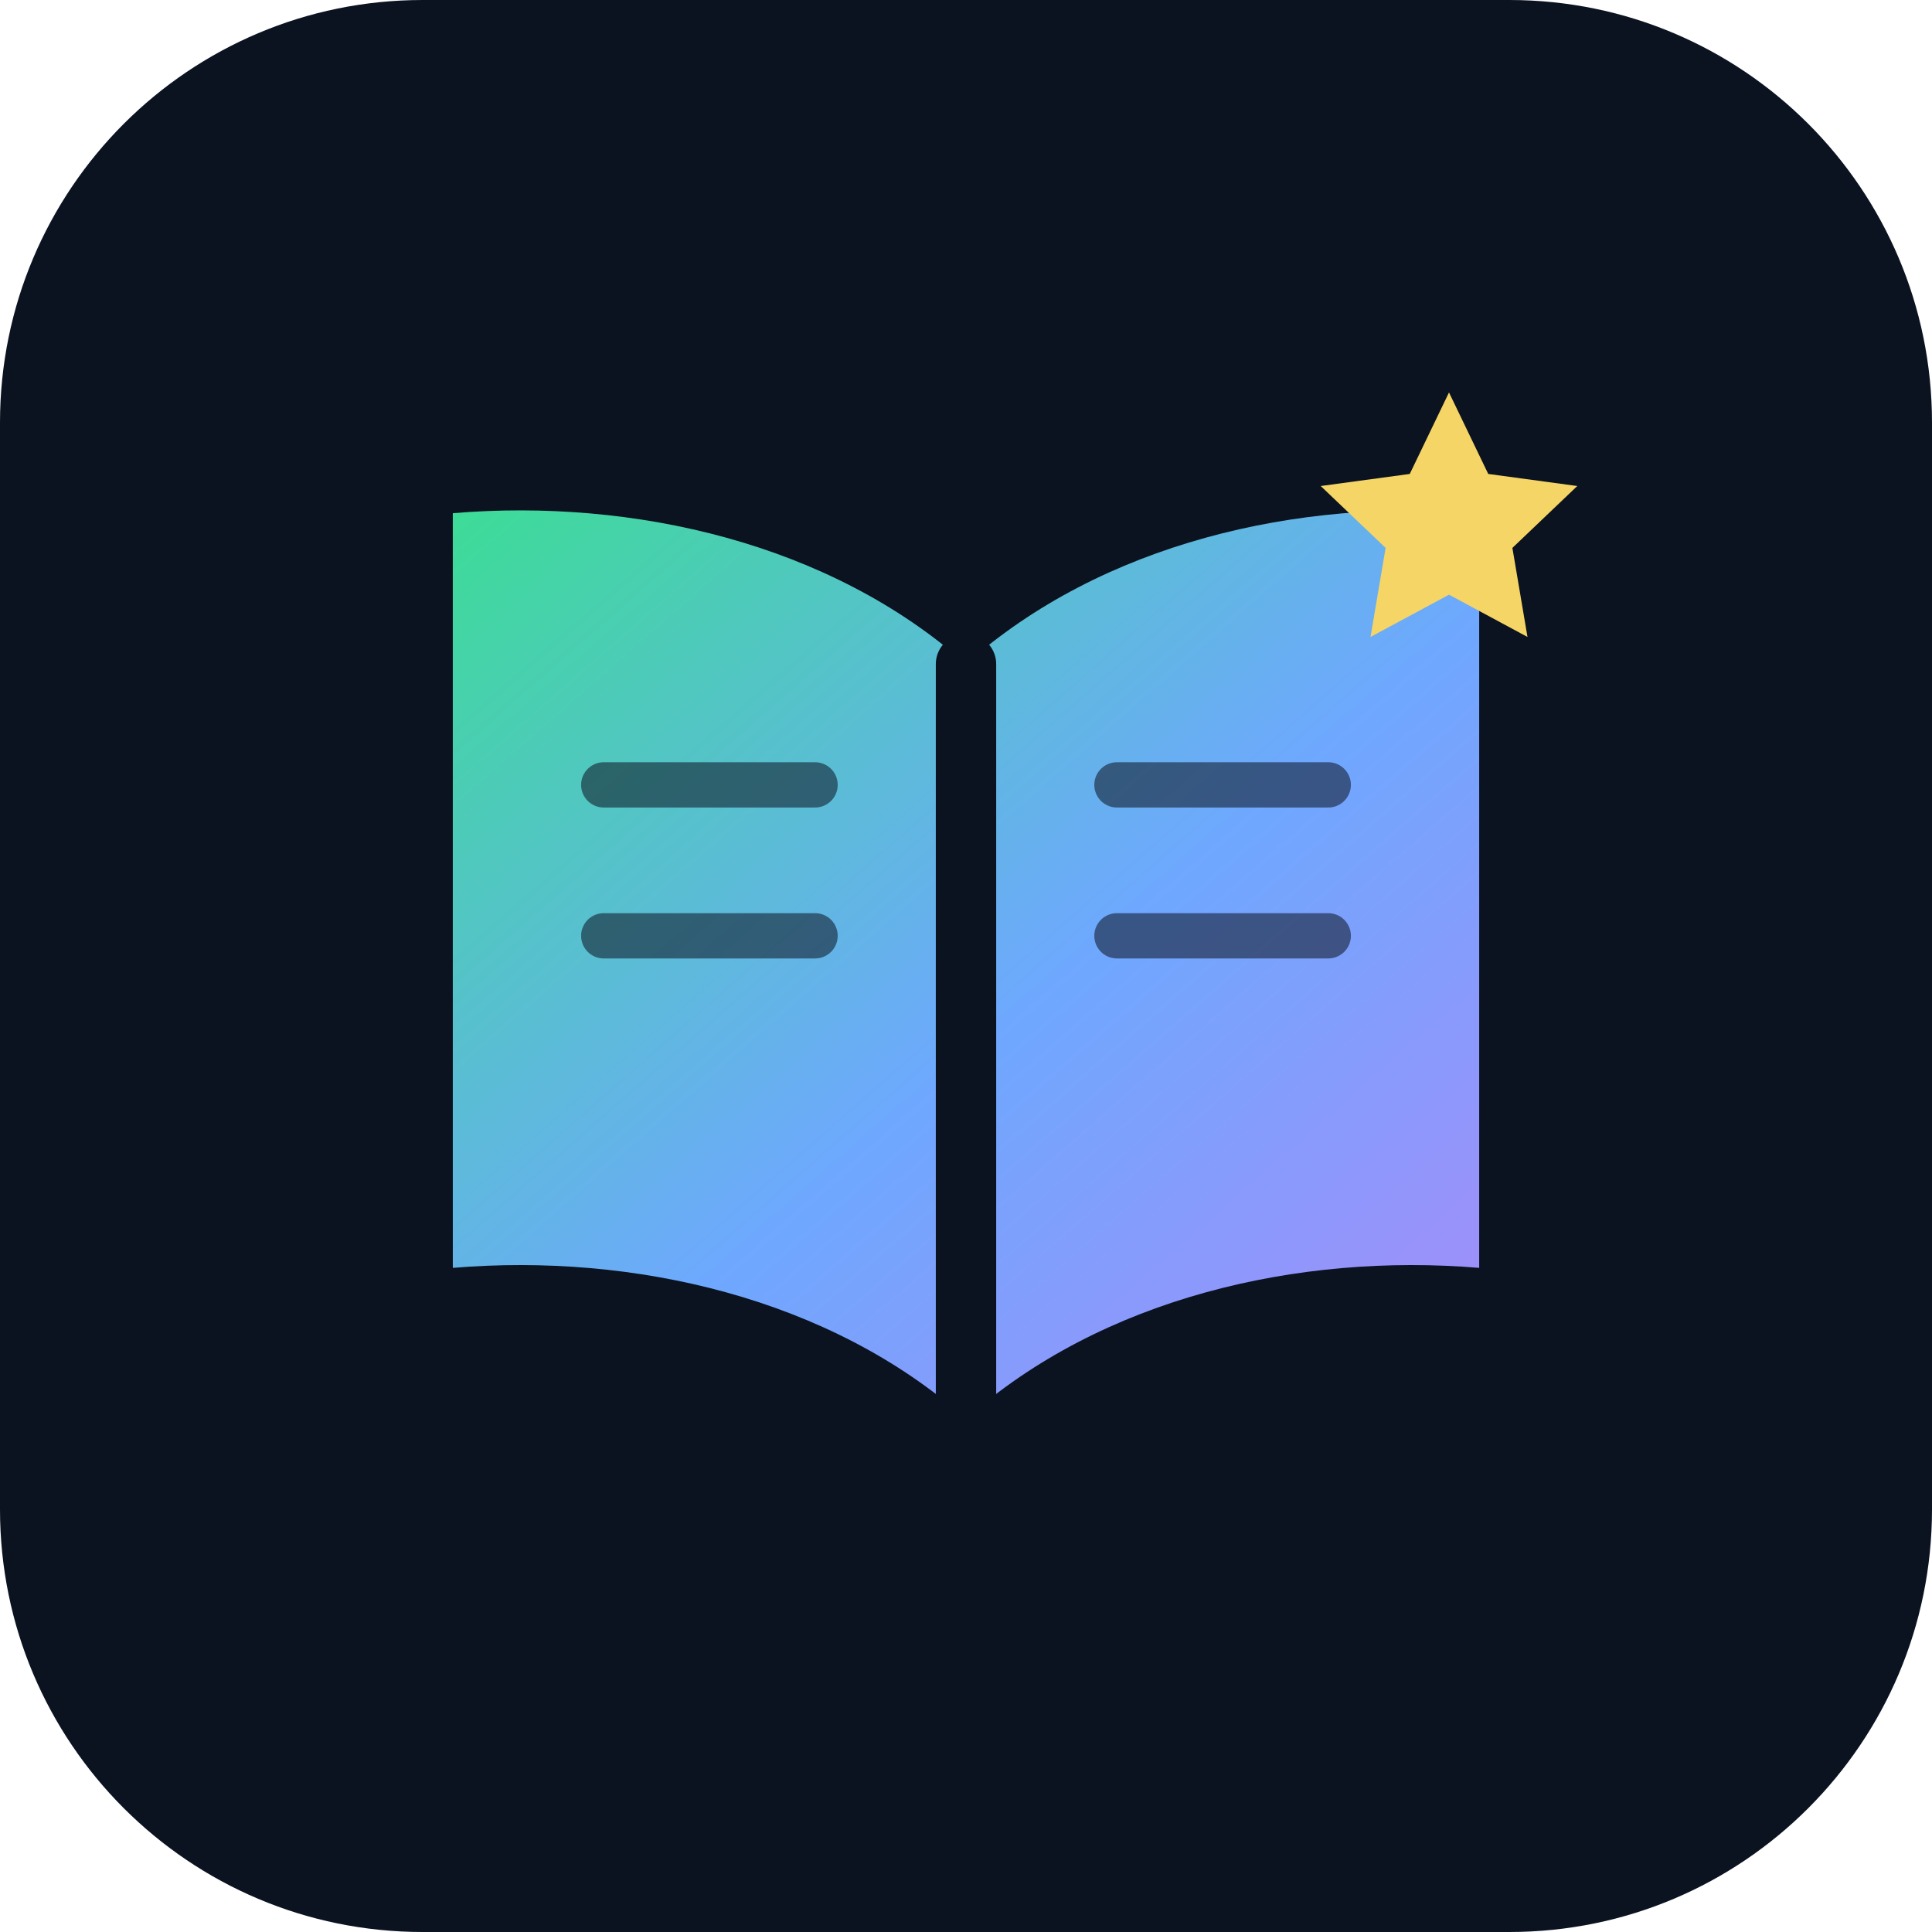
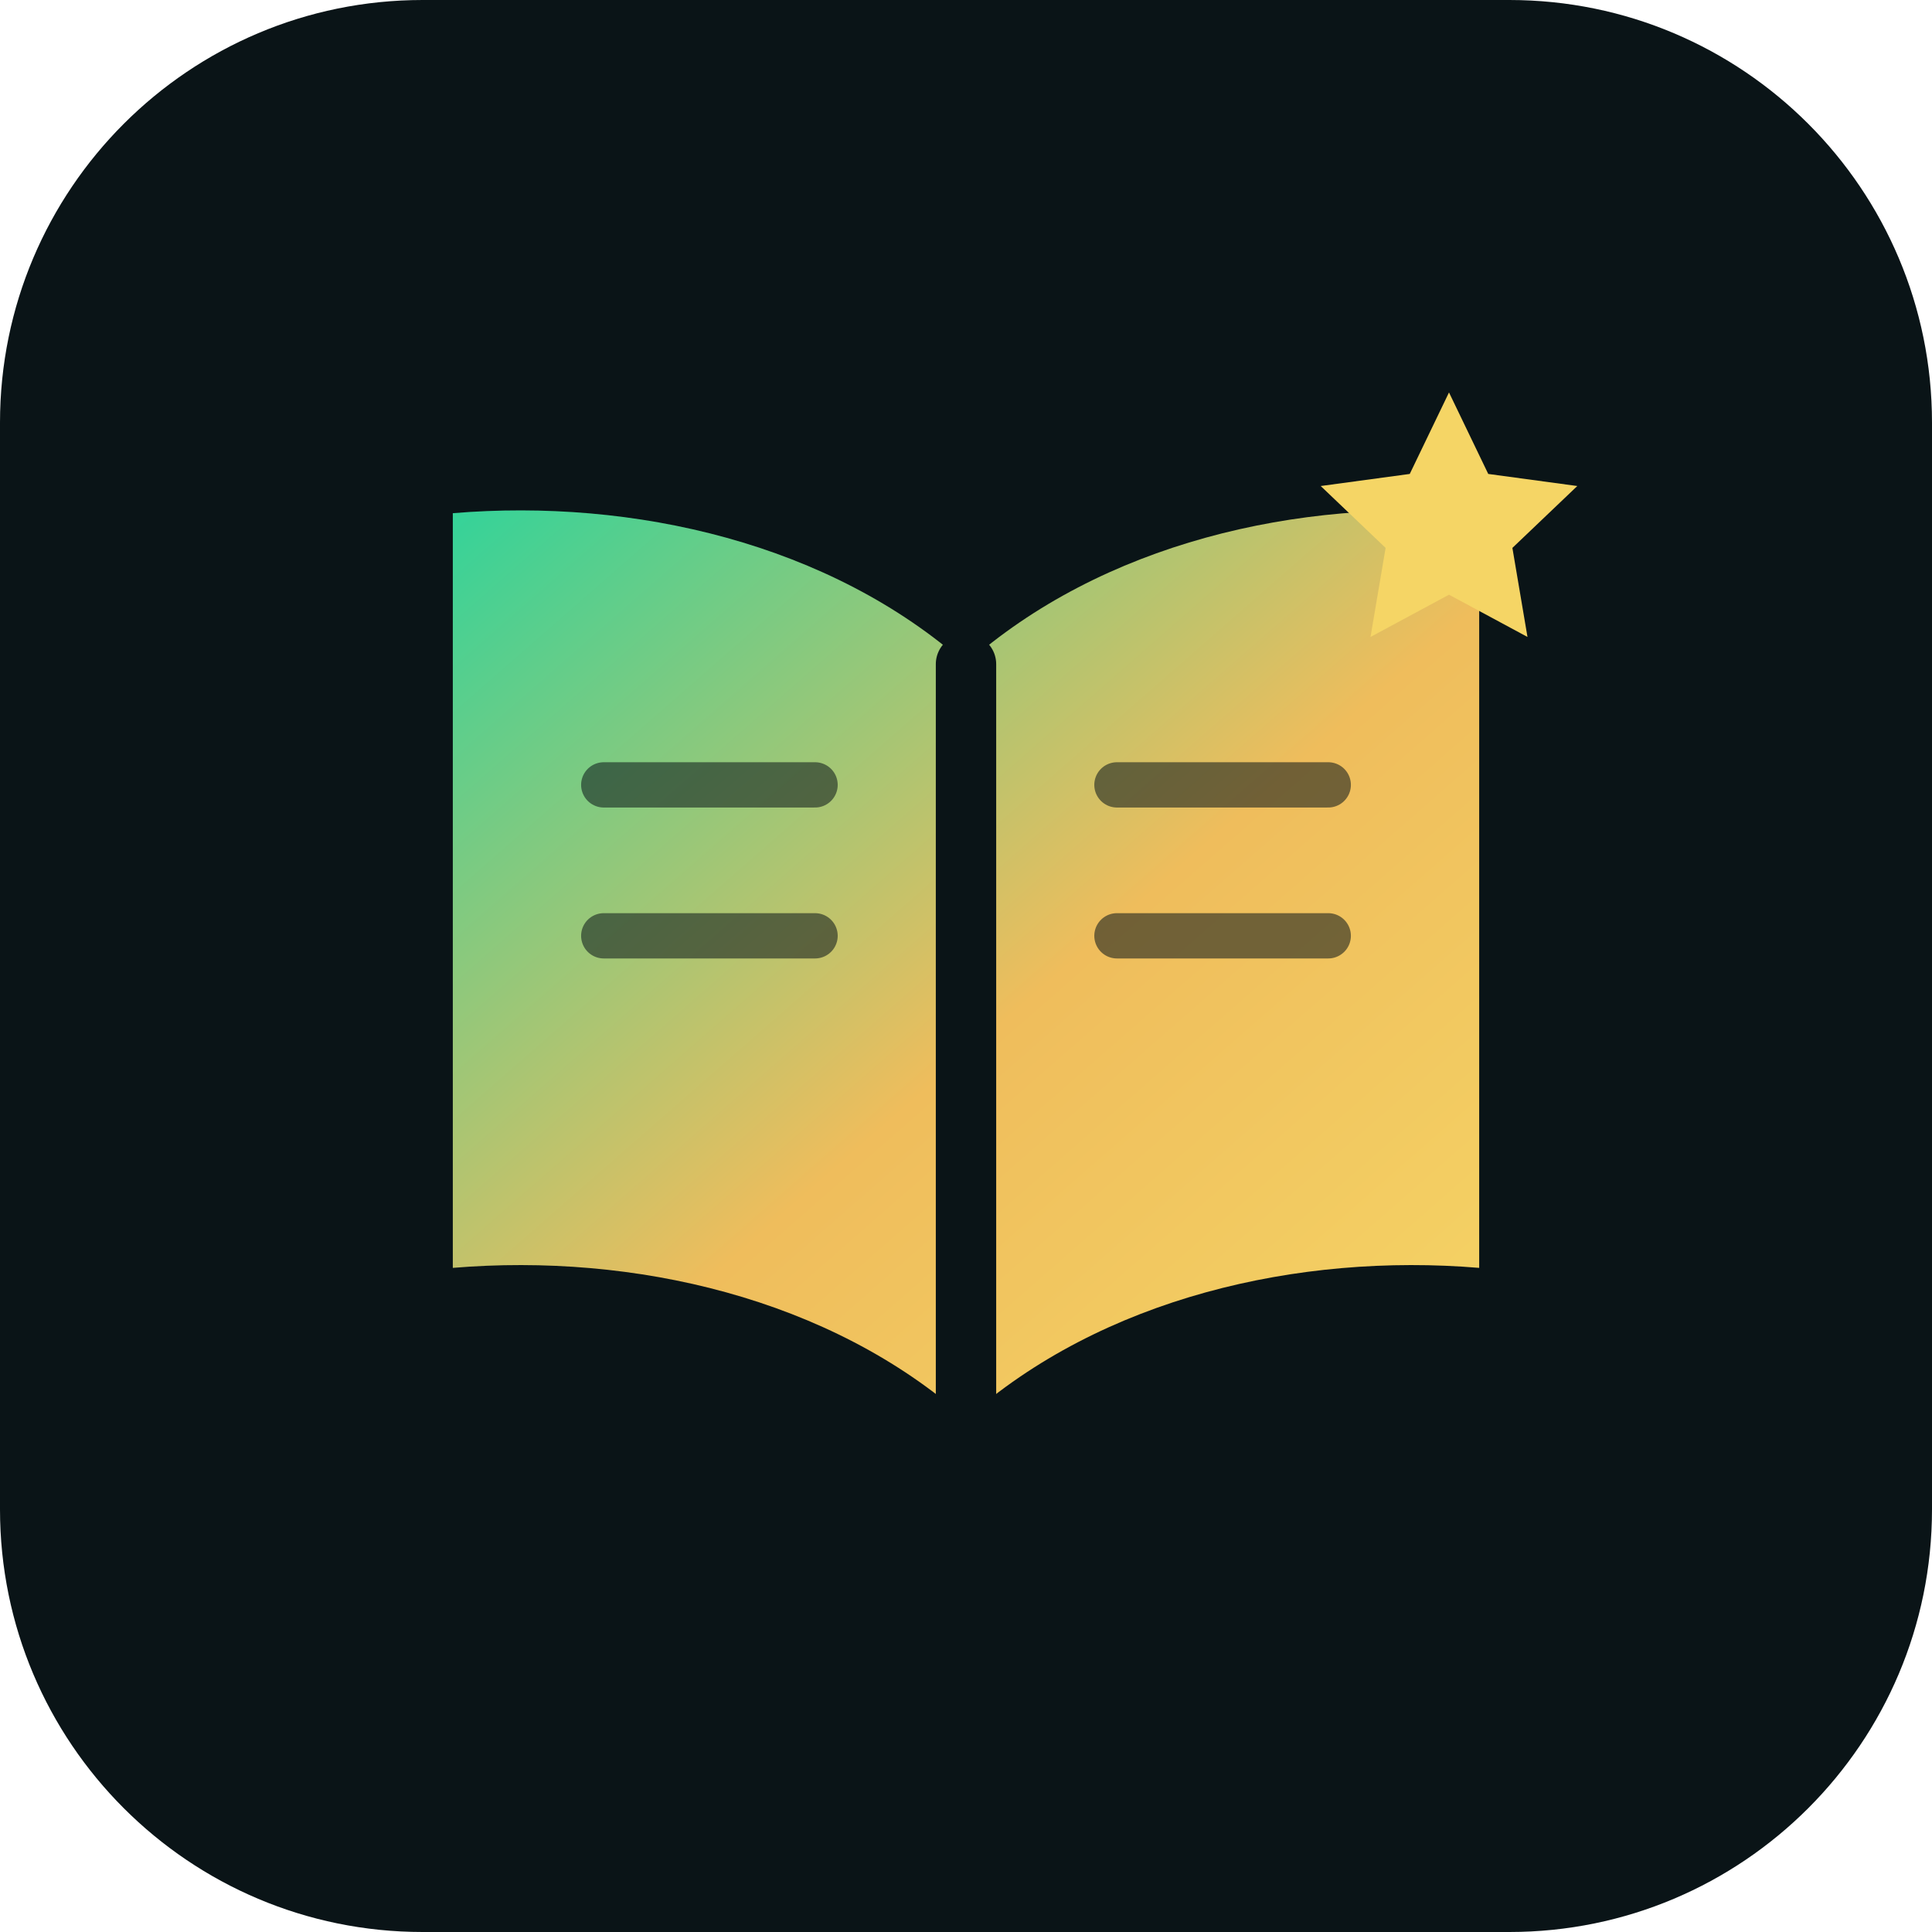
<svg xmlns="http://www.w3.org/2000/svg" viewBox="0 0 128 128">
  <defs>
    <linearGradient id="g" x1="0" y1="0" x2="1" y2="1">
-       <stop offset="0%" stop-color="#3ddc97" />
-       <stop offset="55%" stop-color="#6ea8fe" />
-       <stop offset="100%" stop-color="#a78bfa" />
+       <stop offset="0%" stop-color="#34d399" />
+       <stop offset="55%" stop-color="#efbd5c" />
+       <stop offset="100%" stop-color="#f5d565" />
    </linearGradient>
  </defs>
-   <rect width="128" height="128" rx="28" fill="#0b1220" />
+   <rect width="128" height="128" rx="28" fill="#0a1417" />
  <path d="M64 44c-9-8-22-11-34-10v50c12-1 25 2 34 10 9-8 22-11 34-10V34c-12-1-25 2-34 10z" fill="url(#g)" />
-   <path d="M64 44v50" stroke="#0b1220" stroke-width="4" stroke-linecap="round" />
-   <path d="M40 52h14M40 62h14M74 52h14M74 62h14" stroke="#0b1220" stroke-width="3" stroke-linecap="round" opacity=".55" />
+   <path d="M64 44v50" stroke="#0a1417" stroke-width="4" stroke-linecap="round" />
+   <path d="M40 52h14M40 62h14M74 52h14M74 62h14" stroke="#0a1417" stroke-width="3" stroke-linecap="round" opacity=".55" />
  <path d="M96 26l2.6 5.4 5.9.8-4.3 4.1 1 5.9-5.2-2.8-5.2 2.8 1-5.9-4.3-4.1 5.9-.8z" fill="#f5d565" />
</svg>
